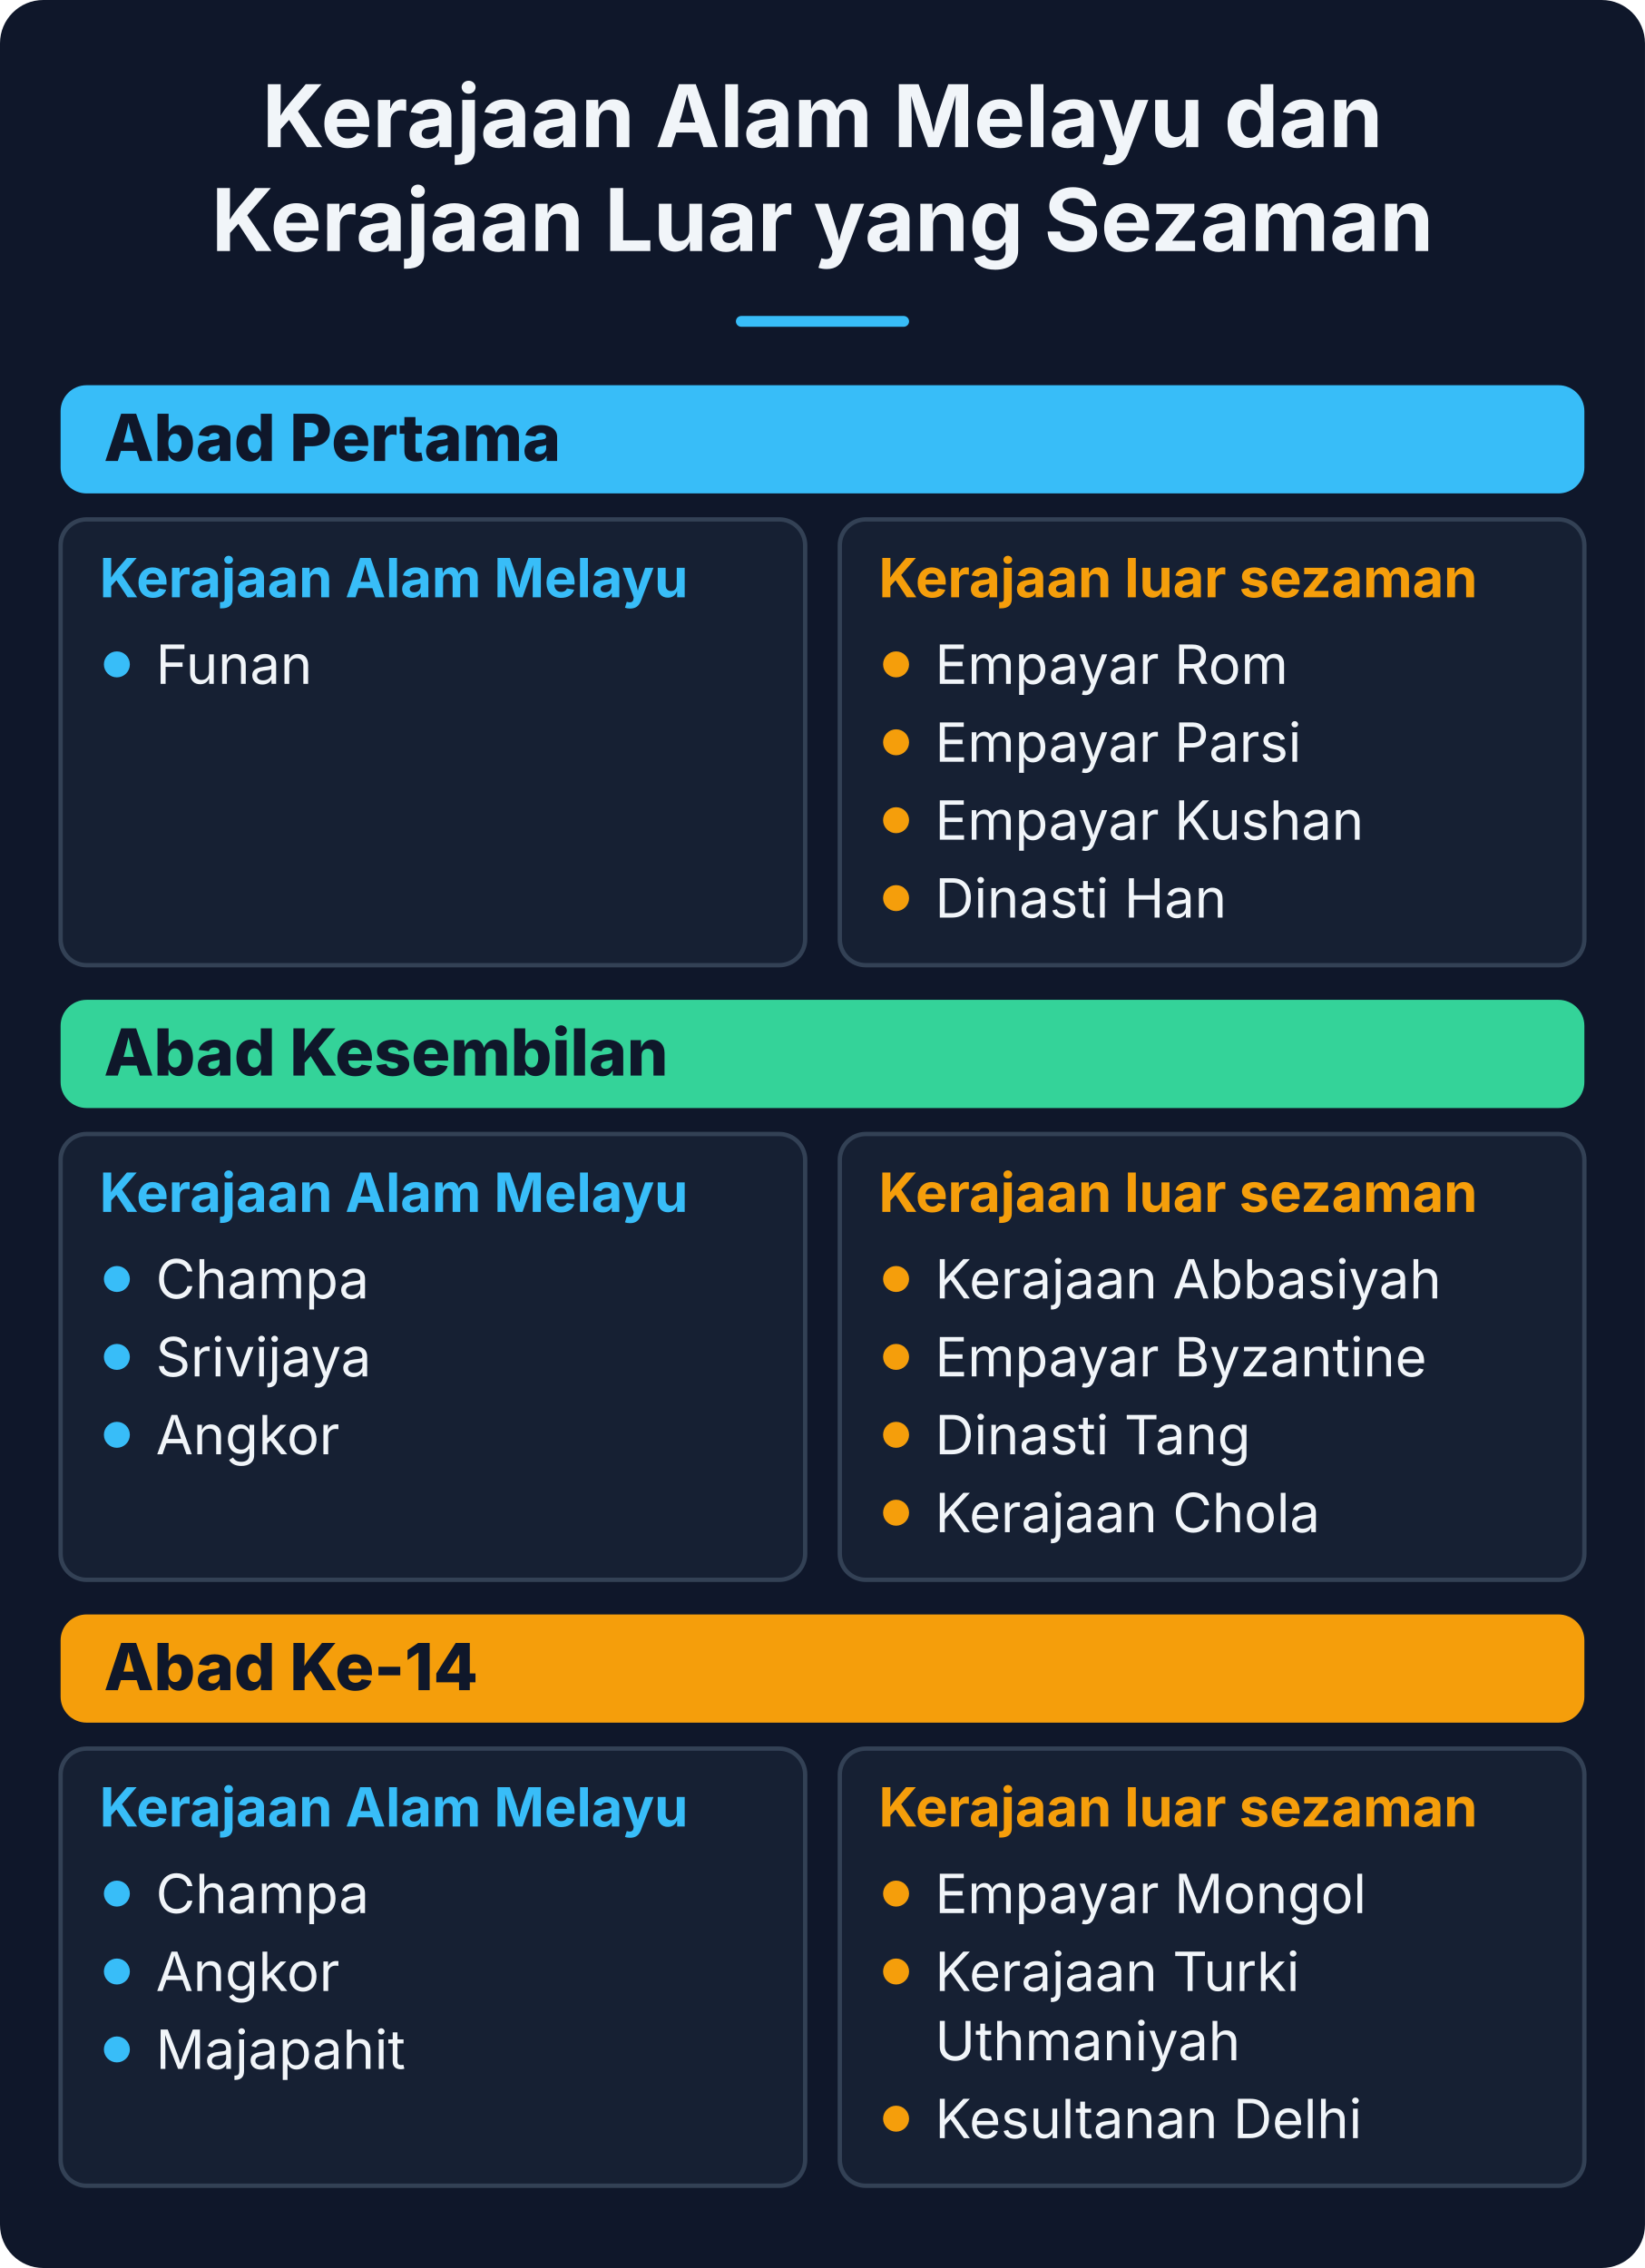
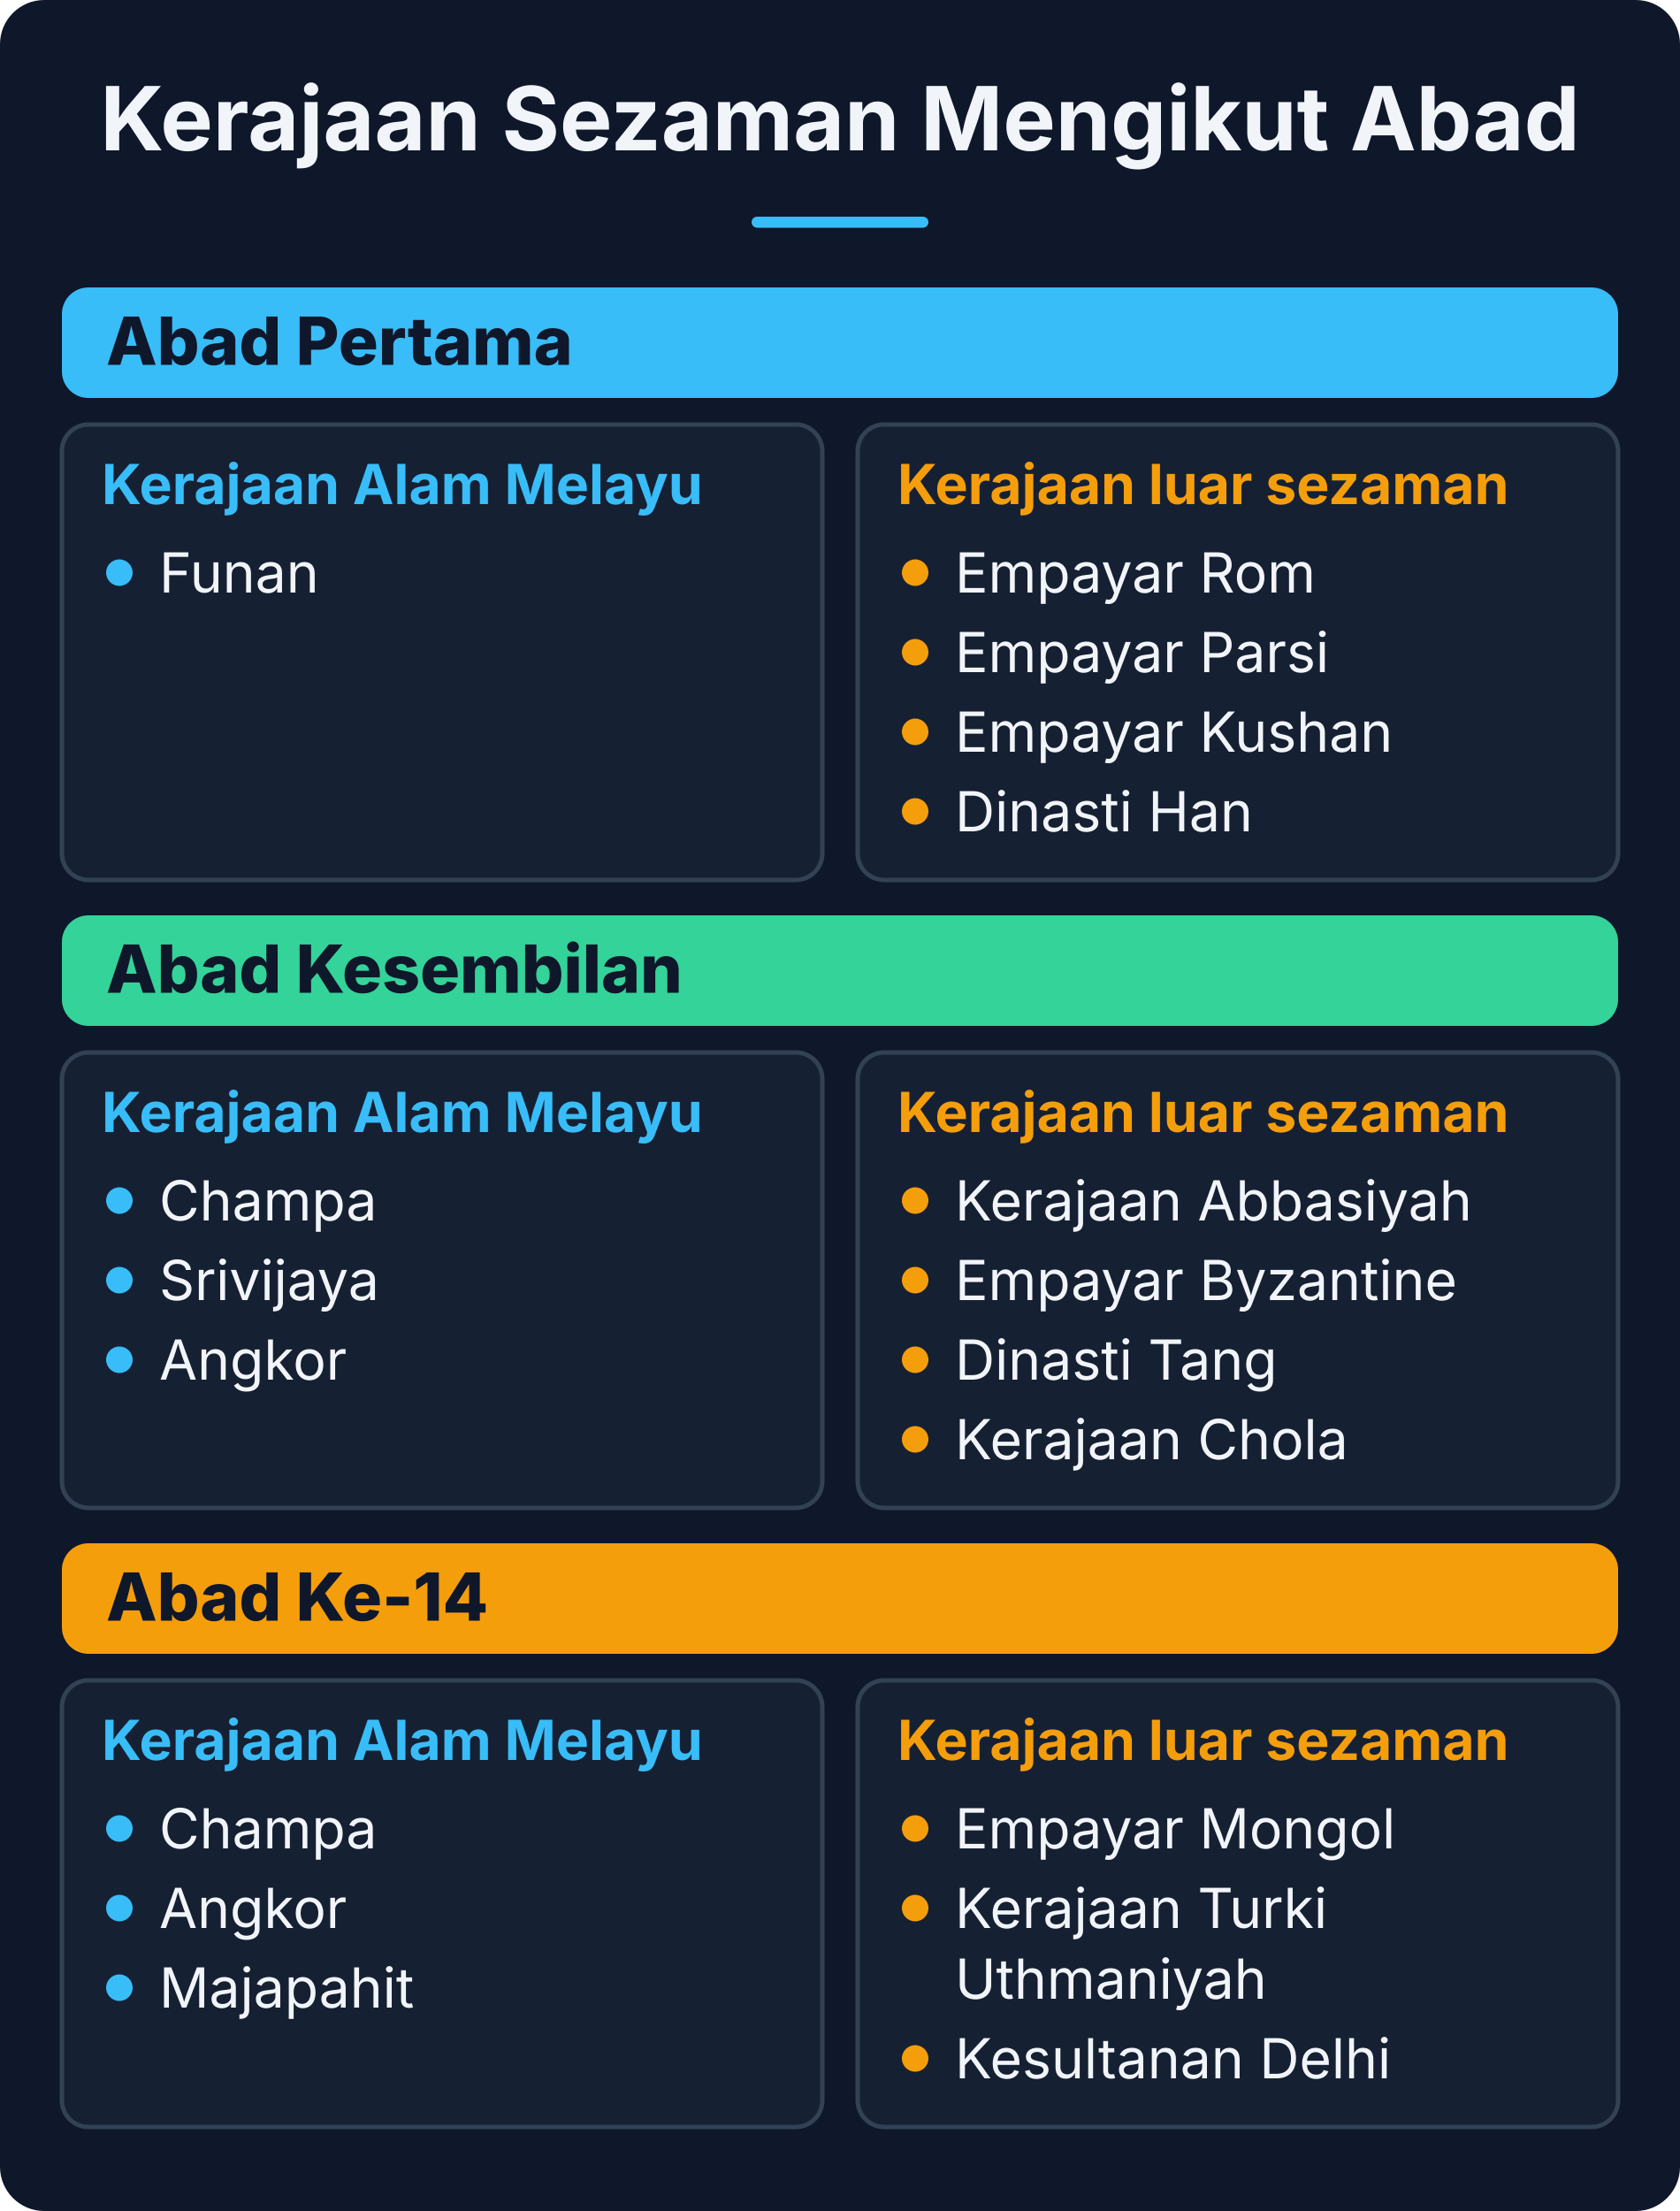
- <svg xmlns="http://www.w3.org/2000/svg" viewBox="0 0 760 1048" width="760" height="1048" role="img" aria-label="Kerajaan Alam Melayu dan kerajaan luar yang sezaman mengikut abad">
-   <rect width="760" height="1048" rx="20" fill="#0f172a" />
-   <text x="380" y="68" text-anchor="middle" font-family="Inter, Segoe UI, Arial, sans-serif" font-size="40" font-weight="700" fill="#f1f5f9">Kerajaan Alam Melayu dan</text>
-   <text x="380" y="116" text-anchor="middle" font-family="Inter, Segoe UI, Arial, sans-serif" font-size="40" font-weight="700" fill="#f1f5f9">Kerajaan Luar yang Sezaman</text>
-   <rect x="340" y="146" width="80" height="5" rx="2.5" fill="#38bdf8" />
-   <rect x="28" y="178" width="704" height="50" rx="12" fill="#38bdf8" />
-   <text x="48" y="213" text-anchor="start" font-family="Inter, Segoe UI, Arial, sans-serif" font-size="30" font-weight="800" fill="#0f172a">Abad Pertama</text>
-   <rect x="28" y="240" width="344" height="206" rx="12" fill="#162033" stroke="#334155" stroke-width="2" />
-   <text x="46" y="276" text-anchor="start" font-family="Inter, Segoe UI, Arial, sans-serif" font-size="25" font-weight="700" fill="#38bdf8">Kerajaan Alam Melayu</text>
-   <circle cx="54" cy="307" r="6" fill="#38bdf8" />
-   <text x="72" y="316" text-anchor="start" font-family="Inter, Segoe UI, Arial, sans-serif" font-size="25" font-weight="400" fill="#f1f5f9">Funan</text>
-   <rect x="388" y="240" width="344" height="206" rx="12" fill="#162033" stroke="#334155" stroke-width="2" />
-   <text x="406" y="276" text-anchor="start" font-family="Inter, Segoe UI, Arial, sans-serif" font-size="25" font-weight="700" fill="#f59e0b">Kerajaan luar sezaman</text>
-   <circle cx="414" cy="307" r="6" fill="#f59e0b" />
-   <text x="432" y="316" text-anchor="start" font-family="Inter, Segoe UI, Arial, sans-serif" font-size="25" font-weight="400" fill="#f1f5f9">Empayar Rom</text>
-   <circle cx="414" cy="343" r="6" fill="#f59e0b" />
-   <text x="432" y="352" text-anchor="start" font-family="Inter, Segoe UI, Arial, sans-serif" font-size="25" font-weight="400" fill="#f1f5f9">Empayar Parsi</text>
-   <circle cx="414" cy="379" r="6" fill="#f59e0b" />
-   <text x="432" y="388" text-anchor="start" font-family="Inter, Segoe UI, Arial, sans-serif" font-size="25" font-weight="400" fill="#f1f5f9">Empayar Kushan</text>
-   <circle cx="414" cy="415" r="6" fill="#f59e0b" />
-   <text x="432" y="424" text-anchor="start" font-family="Inter, Segoe UI, Arial, sans-serif" font-size="25" font-weight="400" fill="#f1f5f9">Dinasti Han</text>
-   <rect x="28" y="462" width="704" height="50" rx="12" fill="#34d399" />
-   <text x="48" y="497" text-anchor="start" font-family="Inter, Segoe UI, Arial, sans-serif" font-size="30" font-weight="800" fill="#0f172a">Abad Kesembilan</text>
-   <rect x="28" y="524" width="344" height="206" rx="12" fill="#162033" stroke="#334155" stroke-width="2" />
-   <text x="46" y="560" text-anchor="start" font-family="Inter, Segoe UI, Arial, sans-serif" font-size="25" font-weight="700" fill="#38bdf8">Kerajaan Alam Melayu</text>
-   <circle cx="54" cy="591" r="6" fill="#38bdf8" />
-   <text x="72" y="600" text-anchor="start" font-family="Inter, Segoe UI, Arial, sans-serif" font-size="25" font-weight="400" fill="#f1f5f9">Champa</text>
-   <circle cx="54" cy="627" r="6" fill="#38bdf8" />
-   <text x="72" y="636" text-anchor="start" font-family="Inter, Segoe UI, Arial, sans-serif" font-size="25" font-weight="400" fill="#f1f5f9">Srivijaya</text>
-   <circle cx="54" cy="663" r="6" fill="#38bdf8" />
-   <text x="72" y="672" text-anchor="start" font-family="Inter, Segoe UI, Arial, sans-serif" font-size="25" font-weight="400" fill="#f1f5f9">Angkor</text>
-   <rect x="388" y="524" width="344" height="206" rx="12" fill="#162033" stroke="#334155" stroke-width="2" />
-   <text x="406" y="560" text-anchor="start" font-family="Inter, Segoe UI, Arial, sans-serif" font-size="25" font-weight="700" fill="#f59e0b">Kerajaan luar sezaman</text>
-   <circle cx="414" cy="591" r="6" fill="#f59e0b" />
-   <text x="432" y="600" text-anchor="start" font-family="Inter, Segoe UI, Arial, sans-serif" font-size="25" font-weight="400" fill="#f1f5f9">Kerajaan Abbasiyah</text>
-   <circle cx="414" cy="627" r="6" fill="#f59e0b" />
-   <text x="432" y="636" text-anchor="start" font-family="Inter, Segoe UI, Arial, sans-serif" font-size="25" font-weight="400" fill="#f1f5f9">Empayar Byzantine</text>
-   <circle cx="414" cy="663" r="6" fill="#f59e0b" />
-   <text x="432" y="672" text-anchor="start" font-family="Inter, Segoe UI, Arial, sans-serif" font-size="25" font-weight="400" fill="#f1f5f9">Dinasti Tang</text>
-   <circle cx="414" cy="699" r="6" fill="#f59e0b" />
-   <text x="432" y="708" text-anchor="start" font-family="Inter, Segoe UI, Arial, sans-serif" font-size="25" font-weight="400" fill="#f1f5f9">Kerajaan Chola</text>
-   <rect x="28" y="746" width="704" height="50" rx="12" fill="#f59e0b" />
-   <text x="48" y="781" text-anchor="start" font-family="Inter, Segoe UI, Arial, sans-serif" font-size="30" font-weight="800" fill="#0f172a">Abad Ke-14</text>
-   <rect x="28" y="808" width="344" height="202" rx="12" fill="#162033" stroke="#334155" stroke-width="2" />
-   <text x="46" y="844" text-anchor="start" font-family="Inter, Segoe UI, Arial, sans-serif" font-size="25" font-weight="700" fill="#38bdf8">Kerajaan Alam Melayu</text>
-   <circle cx="54" cy="875" r="6" fill="#38bdf8" />
-   <text x="72" y="884" text-anchor="start" font-family="Inter, Segoe UI, Arial, sans-serif" font-size="25" font-weight="400" fill="#f1f5f9">Champa</text>
-   <circle cx="54" cy="911" r="6" fill="#38bdf8" />
-   <text x="72" y="920" text-anchor="start" font-family="Inter, Segoe UI, Arial, sans-serif" font-size="25" font-weight="400" fill="#f1f5f9">Angkor</text>
-   <circle cx="54" cy="947" r="6" fill="#38bdf8" />
-   <text x="72" y="956" text-anchor="start" font-family="Inter, Segoe UI, Arial, sans-serif" font-size="25" font-weight="400" fill="#f1f5f9">Majapahit</text>
-   <rect x="388" y="808" width="344" height="202" rx="12" fill="#162033" stroke="#334155" stroke-width="2" />
-   <text x="406" y="844" text-anchor="start" font-family="Inter, Segoe UI, Arial, sans-serif" font-size="25" font-weight="700" fill="#f59e0b">Kerajaan luar sezaman</text>
-   <circle cx="414" cy="875" r="6" fill="#f59e0b" />
-   <text x="432" y="884" text-anchor="start" font-family="Inter, Segoe UI, Arial, sans-serif" font-size="25" font-weight="400" fill="#f1f5f9">Empayar Mongol</text>
-   <circle cx="414" cy="911" r="6" fill="#f59e0b" />
-   <text x="432" y="920" text-anchor="start" font-family="Inter, Segoe UI, Arial, sans-serif" font-size="25" font-weight="400" fill="#f1f5f9">Kerajaan Turki</text>
-   <text x="432" y="952" text-anchor="start" font-family="Inter, Segoe UI, Arial, sans-serif" font-size="25" font-weight="400" fill="#f1f5f9">Uthmaniyah</text>
-   <circle cx="414" cy="979" r="6" fill="#f59e0b" />
-   <text x="432" y="988" text-anchor="start" font-family="Inter, Segoe UI, Arial, sans-serif" font-size="25" font-weight="400" fill="#f1f5f9">Kesultanan Delhi</text>
+ <svg xmlns="http://www.w3.org/2000/svg" viewBox="0 0 760 1000" width="760" height="1000" role="img" aria-label="Kerajaan Alam Melayu dan kerajaan luar yang sezaman mengikut abad">
+   <rect width="760" height="1000" rx="20" fill="#0f172a" />
+   <text x="380" y="68" text-anchor="middle" font-family="Inter, Segoe UI, Arial, sans-serif" font-size="40" font-weight="700" fill="#f1f5f9">Kerajaan Sezaman Mengikut Abad</text>
+   <rect x="340" y="98" width="80" height="5" rx="2.5" fill="#38bdf8" />
+   <rect x="28" y="130" width="704" height="50" rx="12" fill="#38bdf8" />
+   <text x="48" y="165" text-anchor="start" font-family="Inter, Segoe UI, Arial, sans-serif" font-size="30" font-weight="800" fill="#0f172a">Abad Pertama</text>
+   <rect x="28" y="192" width="344" height="206" rx="12" fill="#162033" stroke="#334155" stroke-width="2" />
+   <text x="46" y="228" text-anchor="start" font-family="Inter, Segoe UI, Arial, sans-serif" font-size="25" font-weight="700" fill="#38bdf8">Kerajaan Alam Melayu</text>
+   <circle cx="54" cy="259" r="6" fill="#38bdf8" />
+   <text x="72" y="268" text-anchor="start" font-family="Inter, Segoe UI, Arial, sans-serif" font-size="25" font-weight="400" fill="#f1f5f9">Funan</text>
+   <rect x="388" y="192" width="344" height="206" rx="12" fill="#162033" stroke="#334155" stroke-width="2" />
+   <text x="406" y="228" text-anchor="start" font-family="Inter, Segoe UI, Arial, sans-serif" font-size="25" font-weight="700" fill="#f59e0b">Kerajaan luar sezaman</text>
+   <circle cx="414" cy="259" r="6" fill="#f59e0b" />
+   <text x="432" y="268" text-anchor="start" font-family="Inter, Segoe UI, Arial, sans-serif" font-size="25" font-weight="400" fill="#f1f5f9">Empayar Rom</text>
+   <circle cx="414" cy="295" r="6" fill="#f59e0b" />
+   <text x="432" y="304" text-anchor="start" font-family="Inter, Segoe UI, Arial, sans-serif" font-size="25" font-weight="400" fill="#f1f5f9">Empayar Parsi</text>
+   <circle cx="414" cy="331" r="6" fill="#f59e0b" />
+   <text x="432" y="340" text-anchor="start" font-family="Inter, Segoe UI, Arial, sans-serif" font-size="25" font-weight="400" fill="#f1f5f9">Empayar Kushan</text>
+   <circle cx="414" cy="367" r="6" fill="#f59e0b" />
+   <text x="432" y="376" text-anchor="start" font-family="Inter, Segoe UI, Arial, sans-serif" font-size="25" font-weight="400" fill="#f1f5f9">Dinasti Han</text>
+   <rect x="28" y="414" width="704" height="50" rx="12" fill="#34d399" />
+   <text x="48" y="449" text-anchor="start" font-family="Inter, Segoe UI, Arial, sans-serif" font-size="30" font-weight="800" fill="#0f172a">Abad Kesembilan</text>
+   <rect x="28" y="476" width="344" height="206" rx="12" fill="#162033" stroke="#334155" stroke-width="2" />
+   <text x="46" y="512" text-anchor="start" font-family="Inter, Segoe UI, Arial, sans-serif" font-size="25" font-weight="700" fill="#38bdf8">Kerajaan Alam Melayu</text>
+   <circle cx="54" cy="543" r="6" fill="#38bdf8" />
+   <text x="72" y="552" text-anchor="start" font-family="Inter, Segoe UI, Arial, sans-serif" font-size="25" font-weight="400" fill="#f1f5f9">Champa</text>
+   <circle cx="54" cy="579" r="6" fill="#38bdf8" />
+   <text x="72" y="588" text-anchor="start" font-family="Inter, Segoe UI, Arial, sans-serif" font-size="25" font-weight="400" fill="#f1f5f9">Srivijaya</text>
+   <circle cx="54" cy="615" r="6" fill="#38bdf8" />
+   <text x="72" y="624" text-anchor="start" font-family="Inter, Segoe UI, Arial, sans-serif" font-size="25" font-weight="400" fill="#f1f5f9">Angkor</text>
+   <rect x="388" y="476" width="344" height="206" rx="12" fill="#162033" stroke="#334155" stroke-width="2" />
+   <text x="406" y="512" text-anchor="start" font-family="Inter, Segoe UI, Arial, sans-serif" font-size="25" font-weight="700" fill="#f59e0b">Kerajaan luar sezaman</text>
+   <circle cx="414" cy="543" r="6" fill="#f59e0b" />
+   <text x="432" y="552" text-anchor="start" font-family="Inter, Segoe UI, Arial, sans-serif" font-size="25" font-weight="400" fill="#f1f5f9">Kerajaan Abbasiyah</text>
+   <circle cx="414" cy="579" r="6" fill="#f59e0b" />
+   <text x="432" y="588" text-anchor="start" font-family="Inter, Segoe UI, Arial, sans-serif" font-size="25" font-weight="400" fill="#f1f5f9">Empayar Byzantine</text>
+   <circle cx="414" cy="615" r="6" fill="#f59e0b" />
+   <text x="432" y="624" text-anchor="start" font-family="Inter, Segoe UI, Arial, sans-serif" font-size="25" font-weight="400" fill="#f1f5f9">Dinasti Tang</text>
+   <circle cx="414" cy="651" r="6" fill="#f59e0b" />
+   <text x="432" y="660" text-anchor="start" font-family="Inter, Segoe UI, Arial, sans-serif" font-size="25" font-weight="400" fill="#f1f5f9">Kerajaan Chola</text>
+   <rect x="28" y="698" width="704" height="50" rx="12" fill="#f59e0b" />
+   <text x="48" y="733" text-anchor="start" font-family="Inter, Segoe UI, Arial, sans-serif" font-size="30" font-weight="800" fill="#0f172a">Abad Ke-14</text>
+   <rect x="28" y="760" width="344" height="202" rx="12" fill="#162033" stroke="#334155" stroke-width="2" />
+   <text x="46" y="796" text-anchor="start" font-family="Inter, Segoe UI, Arial, sans-serif" font-size="25" font-weight="700" fill="#38bdf8">Kerajaan Alam Melayu</text>
+   <circle cx="54" cy="827" r="6" fill="#38bdf8" />
+   <text x="72" y="836" text-anchor="start" font-family="Inter, Segoe UI, Arial, sans-serif" font-size="25" font-weight="400" fill="#f1f5f9">Champa</text>
+   <circle cx="54" cy="863" r="6" fill="#38bdf8" />
+   <text x="72" y="872" text-anchor="start" font-family="Inter, Segoe UI, Arial, sans-serif" font-size="25" font-weight="400" fill="#f1f5f9">Angkor</text>
+   <circle cx="54" cy="899" r="6" fill="#38bdf8" />
+   <text x="72" y="908" text-anchor="start" font-family="Inter, Segoe UI, Arial, sans-serif" font-size="25" font-weight="400" fill="#f1f5f9">Majapahit</text>
+   <rect x="388" y="760" width="344" height="202" rx="12" fill="#162033" stroke="#334155" stroke-width="2" />
+   <text x="406" y="796" text-anchor="start" font-family="Inter, Segoe UI, Arial, sans-serif" font-size="25" font-weight="700" fill="#f59e0b">Kerajaan luar sezaman</text>
+   <circle cx="414" cy="827" r="6" fill="#f59e0b" />
+   <text x="432" y="836" text-anchor="start" font-family="Inter, Segoe UI, Arial, sans-serif" font-size="25" font-weight="400" fill="#f1f5f9">Empayar Mongol</text>
+   <circle cx="414" cy="863" r="6" fill="#f59e0b" />
+   <text x="432" y="872" text-anchor="start" font-family="Inter, Segoe UI, Arial, sans-serif" font-size="25" font-weight="400" fill="#f1f5f9">Kerajaan Turki</text>
+   <text x="432" y="904" text-anchor="start" font-family="Inter, Segoe UI, Arial, sans-serif" font-size="25" font-weight="400" fill="#f1f5f9">Uthmaniyah</text>
+   <circle cx="414" cy="931" r="6" fill="#f59e0b" />
+   <text x="432" y="940" text-anchor="start" font-family="Inter, Segoe UI, Arial, sans-serif" font-size="25" font-weight="400" fill="#f1f5f9">Kesultanan Delhi</text>
</svg>
